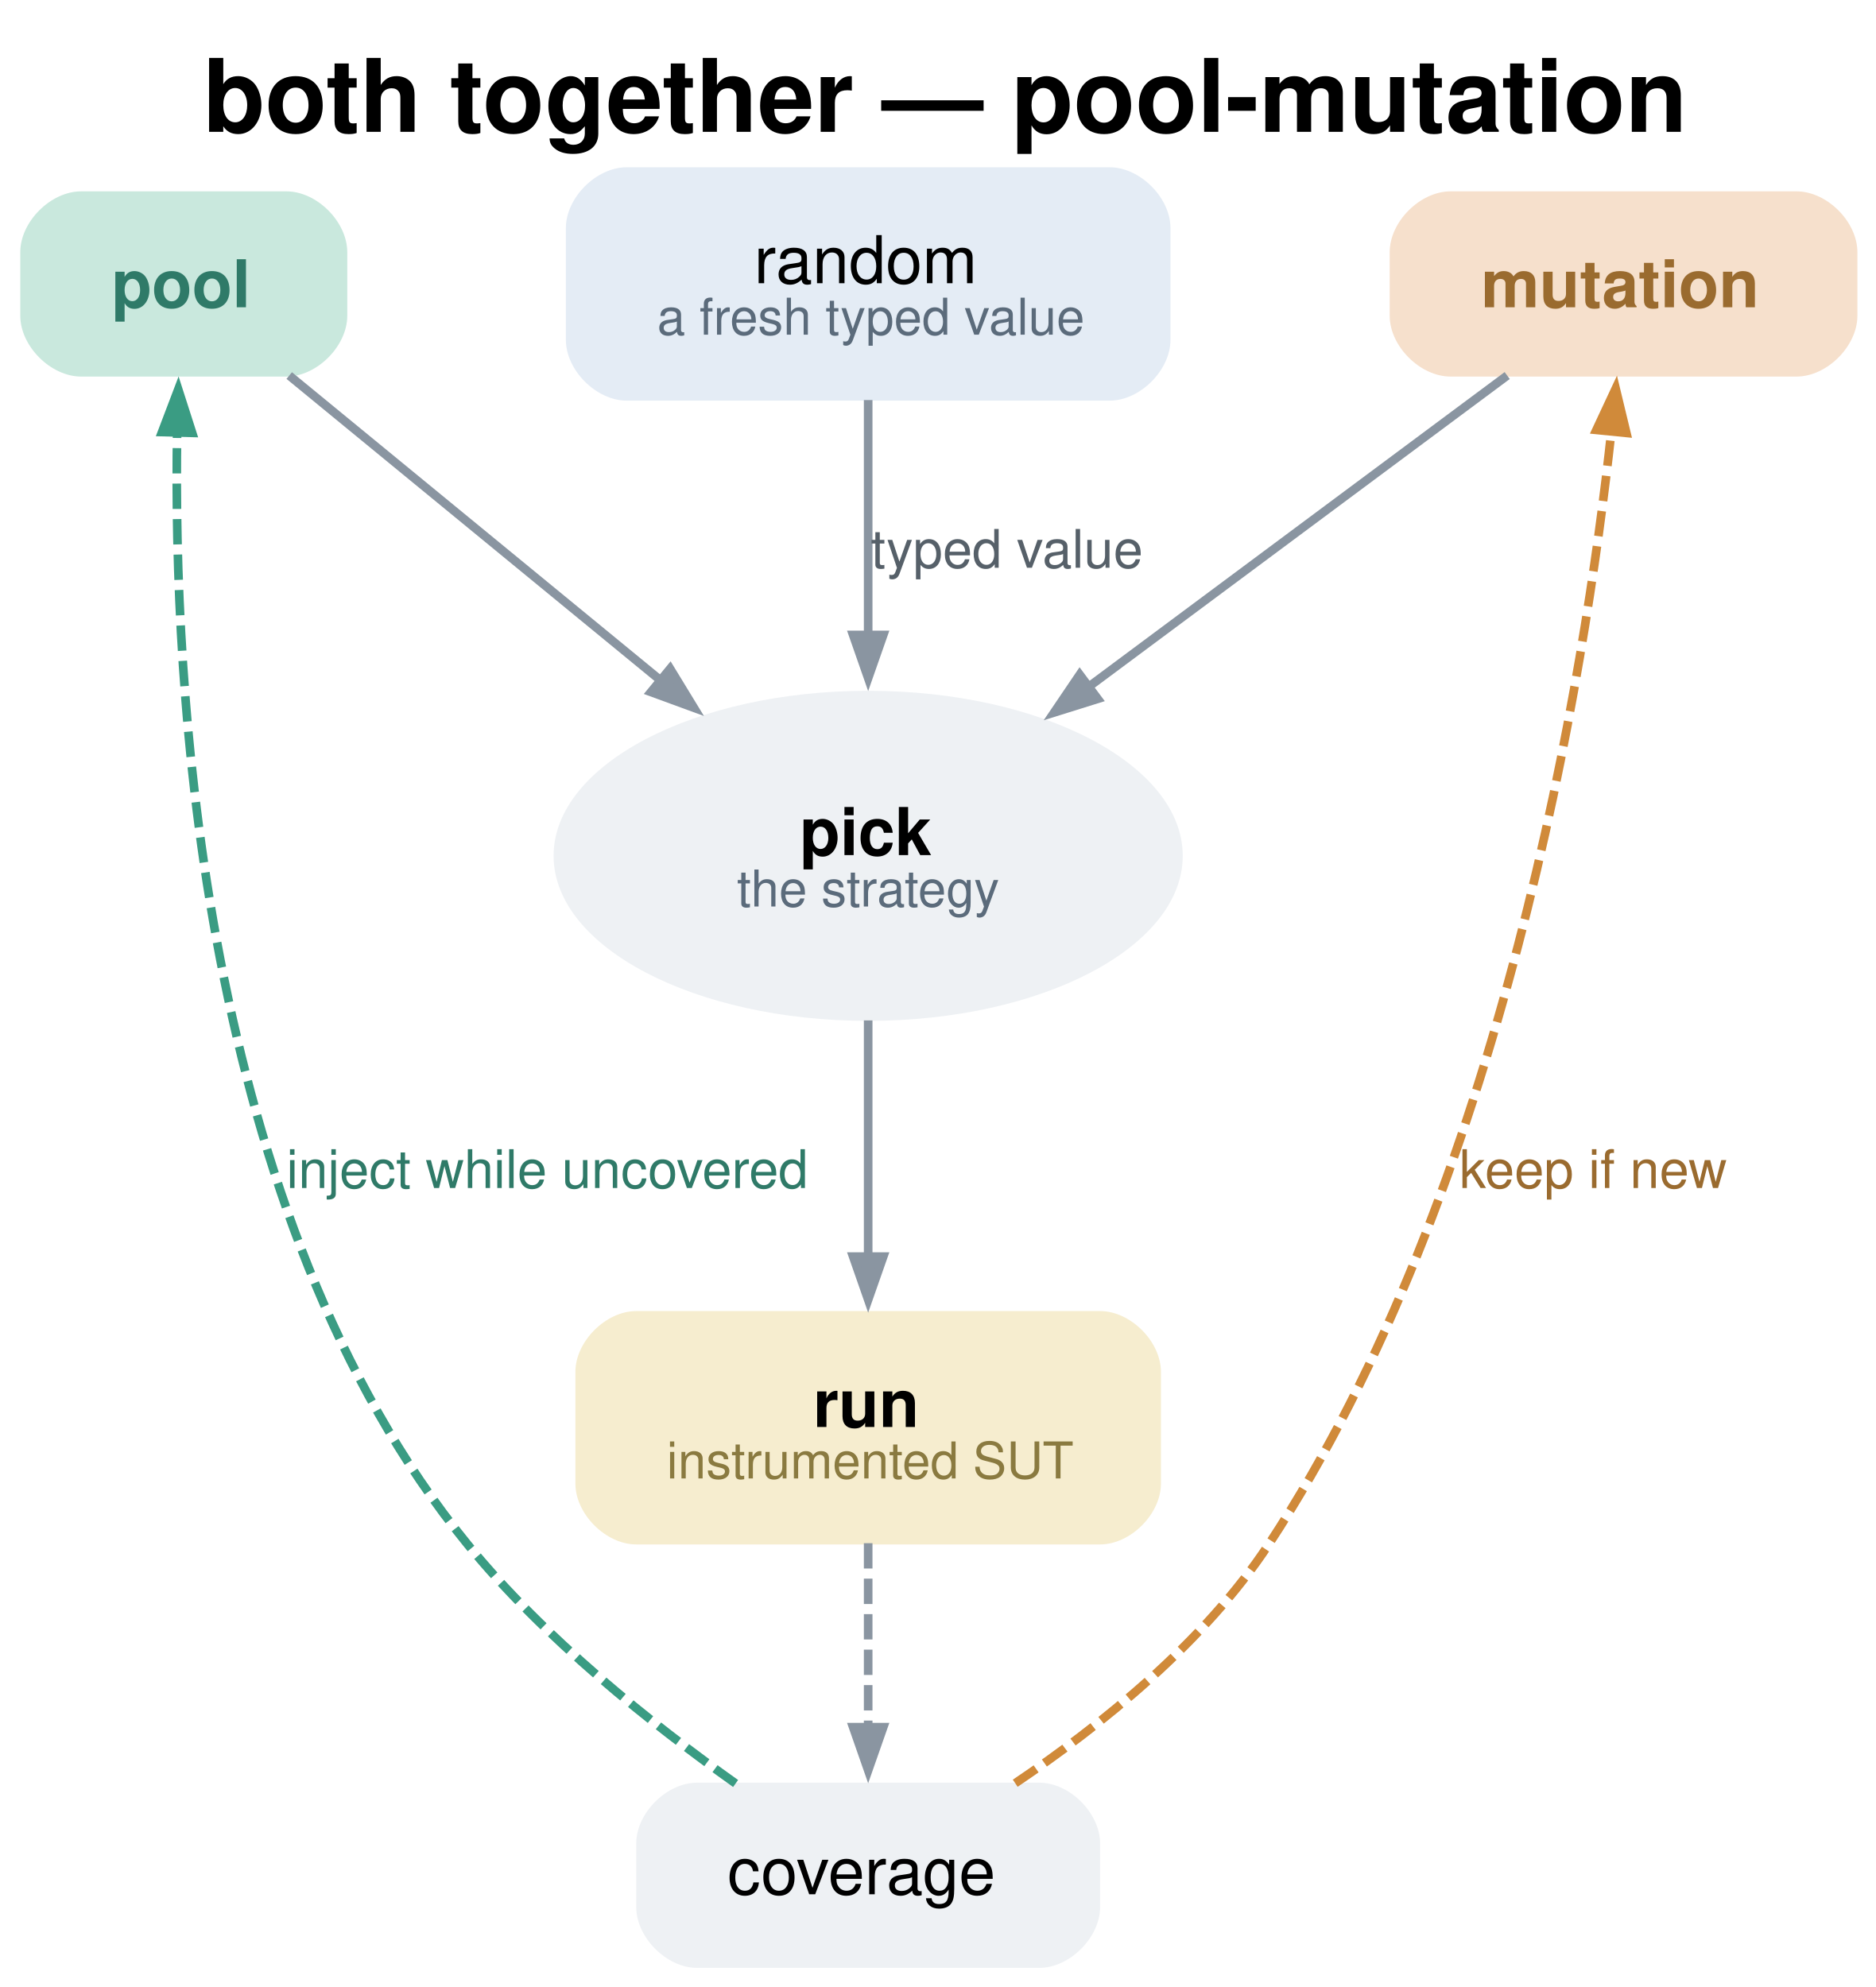
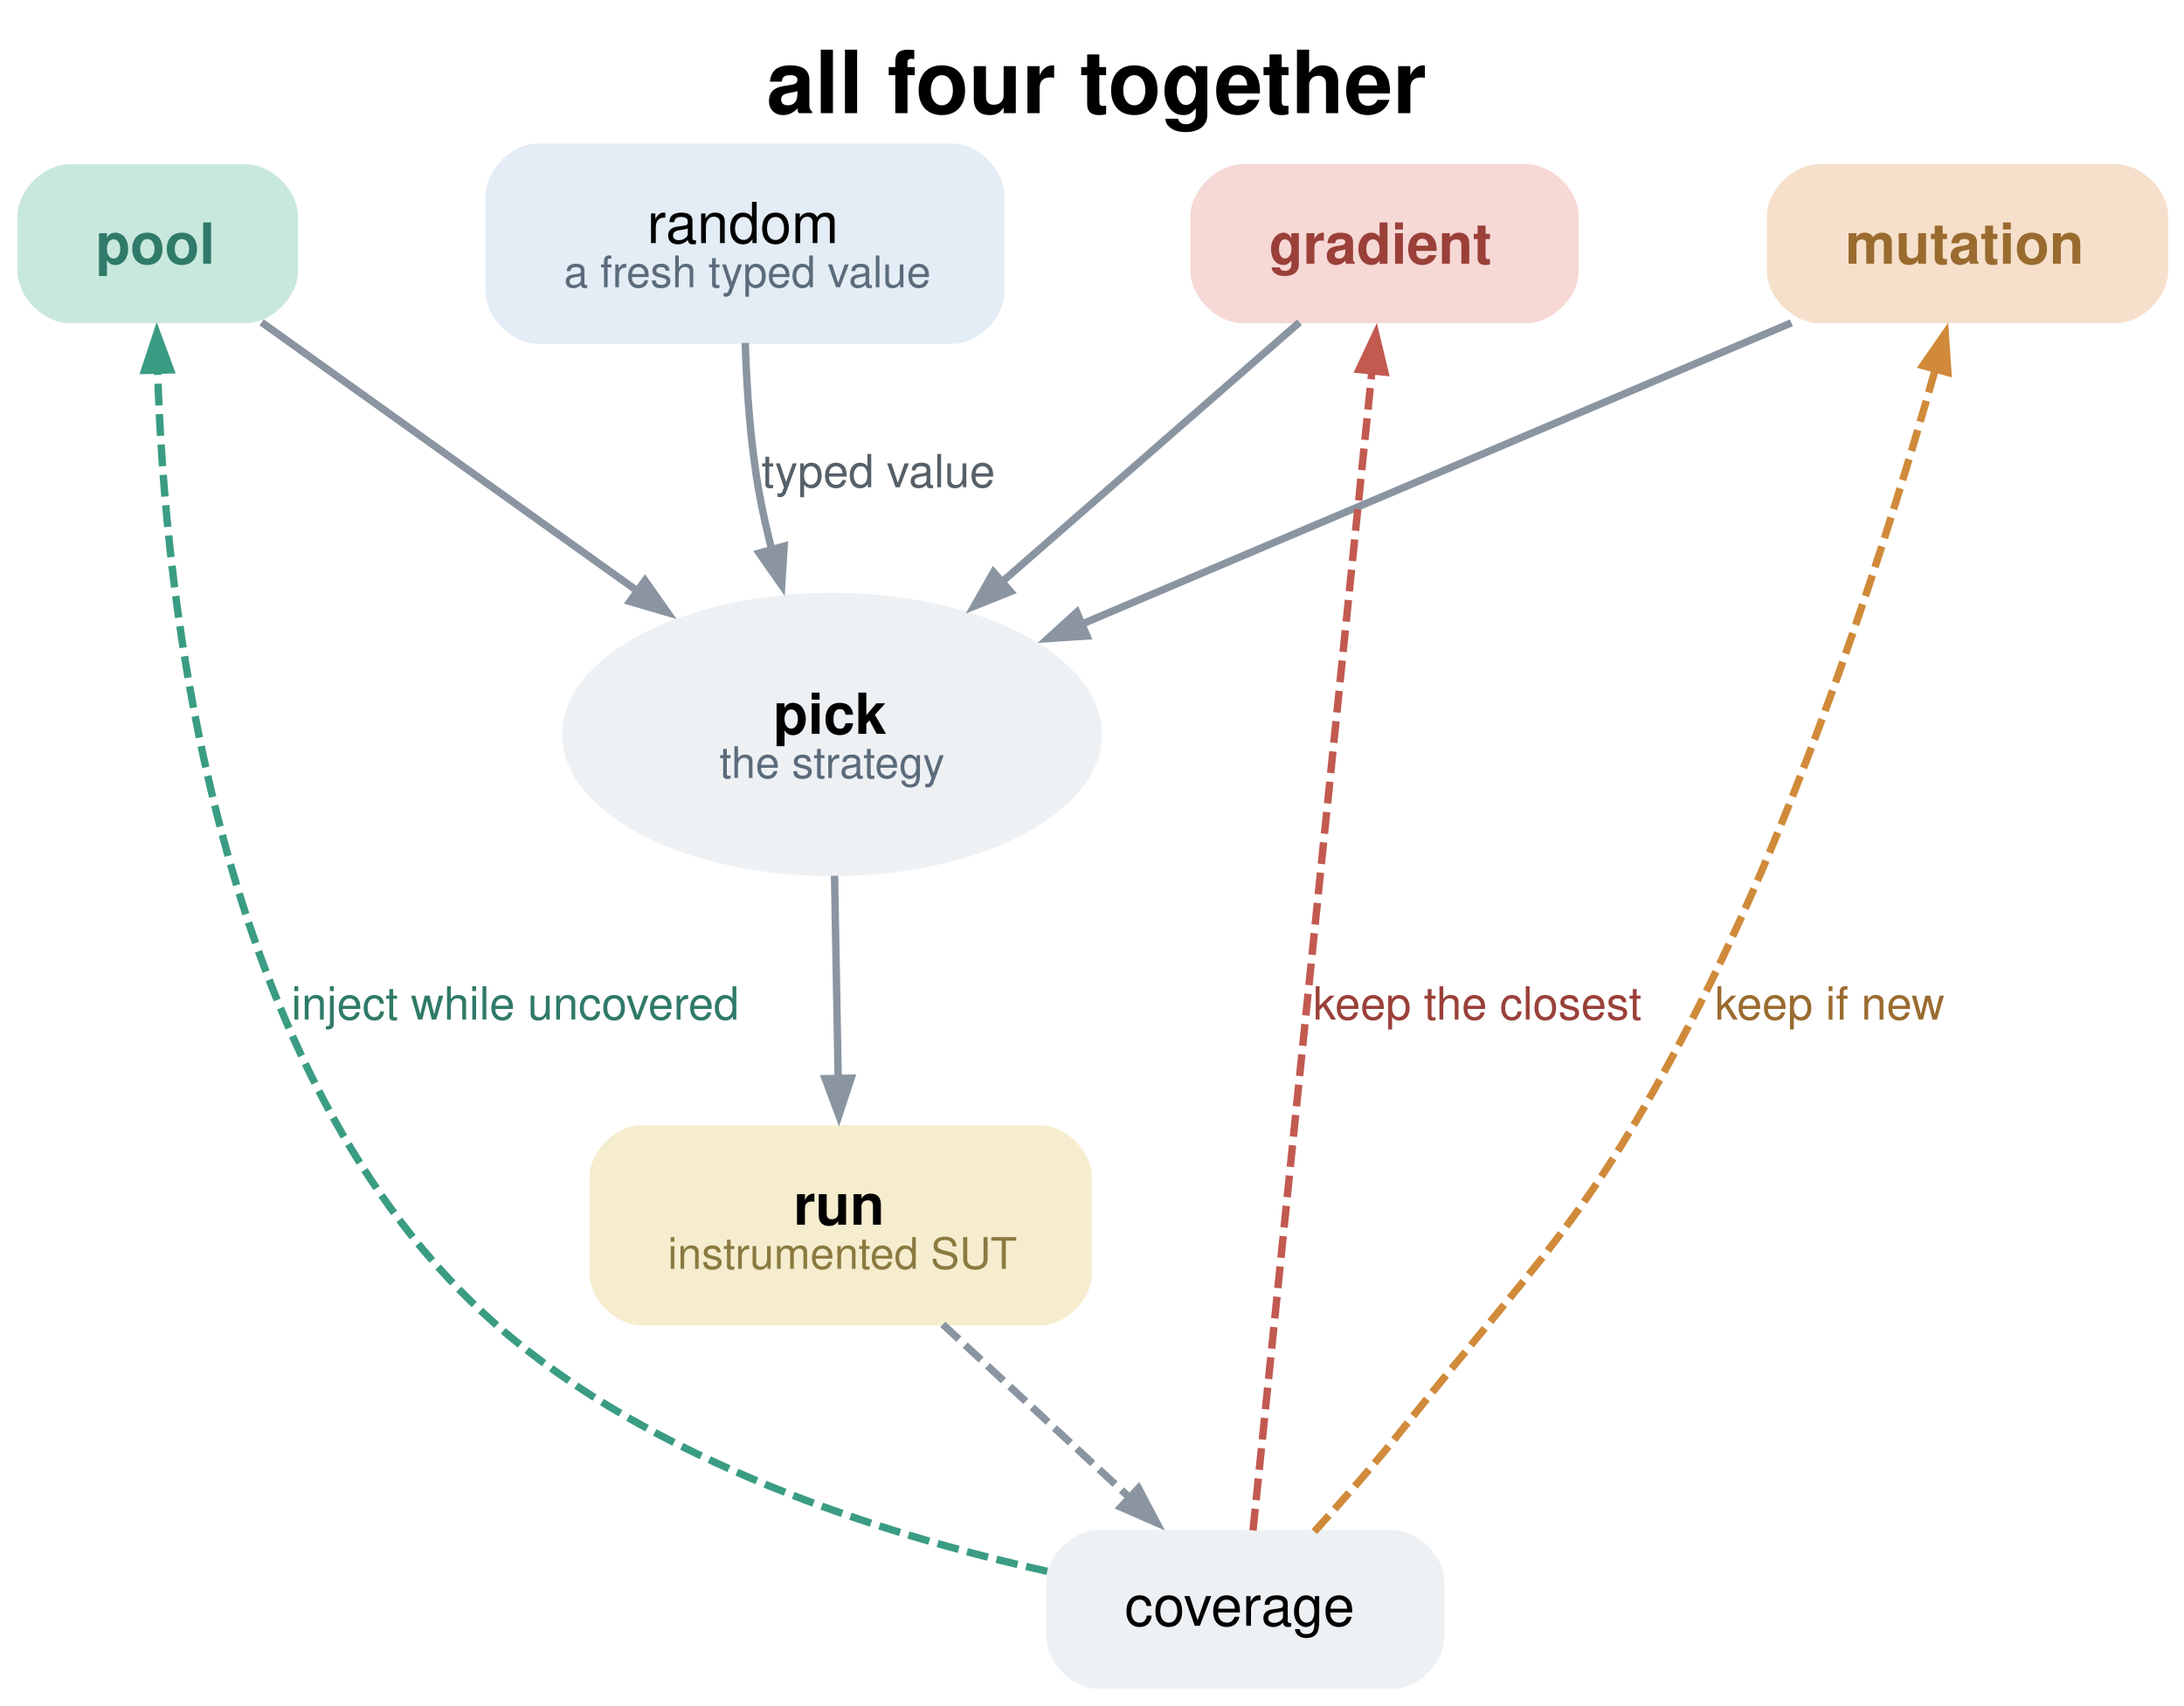
- <svg xmlns="http://www.w3.org/2000/svg" width="370pt" height="392pt" viewBox="0.00 0.00 370.00 392.00">
+ <svg xmlns="http://www.w3.org/2000/svg" width="502pt" height="392pt" viewBox="0.00 0.00 502.00 392.00">
  <g id="graph0" class="graph" transform="scale(1 1) rotate(0) translate(4 388.23)">
-     <polygon fill="white" stroke="none" points="-4,4 -4,-388.23 366.38,-388.23 366.38,4 -4,4" />
-     <text xml:space="preserve" text-anchor="start" x="36.06" y="-362.23" font-family="Helvetica,sans-Serif" font-weight="bold" font-size="20.00">both together — pool-mutation</text>
+     <polygon fill="white" stroke="none" points="-4,4 -4,-388.23 498.38,-388.23 498.38,4 -4,4" />
+     <text xml:space="preserve" text-anchor="start" x="172.19" y="-362.23" font-family="Helvetica,sans-Serif" font-weight="bold" font-size="20.00">all four together</text>
    <g id="node1" class="node">
      <path fill="#e4ecf5" stroke="black" stroke-width="0" d="M214.88,-355.23C214.88,-355.23 119.62,-355.23 119.62,-355.23 113.62,-355.23 107.62,-349.23 107.62,-343.23 107.62,-343.23 107.62,-321.19 107.62,-321.19 107.62,-315.19 113.62,-309.19 119.62,-309.19 119.62,-309.19 214.88,-309.19 214.88,-309.19 220.88,-309.19 226.88,-315.19 226.88,-321.19 226.88,-321.19 226.88,-343.23 226.88,-343.23 226.88,-349.23 220.88,-355.23 214.88,-355.23" />
      <text xml:space="preserve" text-anchor="start" x="144.75" y="-332.36" font-family="Helvetica,sans-Serif" font-size="13.00">random</text>
      <text xml:space="preserve" text-anchor="start" x="125.62" y="-322.21" font-family="Helvetica,sans-Serif" font-size="10.00" fill="#5b6b7b">a fresh typed value</text>
    </g>
-     <g id="node4" class="node">
-       <ellipse fill="#eef1f4" stroke="black" stroke-width="0" cx="167.25" cy="-219.39" rx="62.05" ry="32.56" />
-       <text xml:space="preserve" text-anchor="start" x="153.75" y="-219.54" font-family="Helvetica,sans-Serif" font-weight="bold" font-size="13.00">pick</text>
-       <text xml:space="preserve" text-anchor="start" x="141.38" y="-209.39" font-family="Helvetica,sans-Serif" font-size="10.00" fill="#5b6b7b">the strategy</text>
+     <g id="node5" class="node">
+       <ellipse fill="#eef1f4" stroke="black" stroke-width="0" cx="187.25" cy="-219.39" rx="62.05" ry="32.56" />
+       <text xml:space="preserve" text-anchor="start" x="173.75" y="-219.54" font-family="Helvetica,sans-Serif" font-weight="bold" font-size="13.00">pick</text>
+       <text xml:space="preserve" text-anchor="start" x="161.38" y="-209.39" font-family="Helvetica,sans-Serif" font-size="10.00" fill="#5b6b7b">the strategy</text>
    </g>
    <g id="edge1" class="edge">
-       <path fill="none" stroke="#8a95a1" stroke-width="1.7" d="M167.25,-309.31C167.25,-295.99 167.25,-278.52 167.25,-262.6" />
-       <polygon fill="#8a95a1" stroke="#8a95a1" stroke-width="1.7" points="170.23,-262.96 167.25,-254.46 164.28,-262.96 170.23,-262.96" />
-       <text xml:space="preserve" text-anchor="middle" x="194.62" y="-276.22" font-family="Helvetica,sans-Serif" font-size="10.50" fill="#566069">typed value</text>
+       <path fill="none" stroke="#8a95a1" stroke-width="1.7" d="M167.29,-309.42C167.62,-298.93 168.48,-286.21 170.5,-274.94 171.29,-270.55 172.32,-266.02 173.48,-261.53" />
+       <polygon fill="#8a95a1" stroke="#8a95a1" stroke-width="1.7" points="176.24,-262.69 175.68,-253.7 170.51,-261.08 176.24,-262.69" />
+       <text xml:space="preserve" text-anchor="middle" x="197.88" y="-276.22" font-family="Helvetica,sans-Serif" font-size="10.50" fill="#566069">typed value</text>
    </g>
    <g id="node2" class="node">
      <path fill="#c9e8dd" stroke="black" stroke-width="0" d="M52.5,-350.48C52.5,-350.48 12,-350.48 12,-350.48 6,-350.48 0,-344.48 0,-338.48 0,-338.48 0,-325.94 0,-325.94 0,-319.94 6,-313.94 12,-313.94 12,-313.94 52.5,-313.94 52.5,-313.94 58.5,-313.94 64.5,-319.94 64.5,-325.94 64.5,-325.94 64.5,-338.48 64.5,-338.48 64.5,-344.48 58.5,-350.48 52.5,-350.48" />
      <text xml:space="preserve" text-anchor="start" x="18" y="-327.61" font-family="Helvetica,sans-Serif" font-weight="bold" font-size="13.00" fill="#2f7a68">pool</text>
    </g>
    <g id="edge2" class="edge">
-       <path fill="none" stroke="#8a95a1" stroke-width="1.7" d="M53.05,-314.14C72.57,-298.11 102.3,-273.7 126.54,-253.81" />
-       <polygon fill="#8a95a1" stroke="#8a95a1" stroke-width="1.7" points="128.18,-256.3 132.87,-248.61 124.41,-251.71 128.18,-256.3" />
+       <path fill="none" stroke="#8a95a1" stroke-width="1.7" d="M56.13,-314.14C79.12,-297.7 114.45,-272.44 142.65,-252.28" />
+       <polygon fill="#8a95a1" stroke="#8a95a1" stroke-width="1.7" points="144.25,-254.79 149.44,-247.42 140.79,-249.95 144.25,-254.79" />
    </g>
    <g id="node3" class="node">
-       <path fill="#f6e0cc" stroke="black" stroke-width="0" d="M350.38,-350.48C350.38,-350.48 282.12,-350.48 282.12,-350.48 276.12,-350.48 270.12,-344.48 270.12,-338.48 270.12,-338.48 270.12,-325.94 270.12,-325.94 270.12,-319.94 276.12,-313.94 282.12,-313.94 282.12,-313.94 350.38,-313.94 350.38,-313.94 356.38,-313.94 362.38,-319.94 362.38,-325.94 362.38,-325.94 362.38,-338.48 362.38,-338.48 362.38,-344.48 356.38,-350.48 350.38,-350.48" />
-       <text xml:space="preserve" text-anchor="start" x="288.12" y="-327.61" font-family="Helvetica,sans-Serif" font-weight="bold" font-size="13.00" fill="#9a6b2f">mutation</text>
+       <path fill="#f6e0cc" stroke="black" stroke-width="0" d="M482.38,-350.48C482.38,-350.48 414.12,-350.48 414.12,-350.48 408.12,-350.48 402.12,-344.48 402.12,-338.48 402.12,-338.48 402.12,-325.94 402.12,-325.94 402.12,-319.94 408.12,-313.94 414.12,-313.94 414.12,-313.94 482.38,-313.94 482.38,-313.94 488.38,-313.94 494.38,-319.94 494.38,-325.94 494.38,-325.94 494.38,-338.48 494.38,-338.48 494.38,-344.48 488.38,-350.48 482.38,-350.48" />
+       <text xml:space="preserve" text-anchor="start" x="420.12" y="-327.61" font-family="Helvetica,sans-Serif" font-weight="bold" font-size="13.00" fill="#9a6b2f">mutation</text>
    </g>
    <g id="edge3" class="edge">
-       <path fill="none" stroke="#8a95a1" stroke-width="1.7" d="M293.3,-314.14C271.37,-297.83 237.75,-272.82 210.75,-252.74" />
-       <polygon fill="#8a95a1" stroke="#8a95a1" stroke-width="1.7" points="212.53,-250.36 203.93,-247.67 208.98,-255.13 212.53,-250.36" />
+       <path fill="none" stroke="#8a95a1" stroke-width="1.7" d="M407.76,-314.02C363.95,-295.42 293.77,-265.62 244.37,-244.64" />
+       <polygon fill="#8a95a1" stroke="#8a95a1" stroke-width="1.7" points="245.83,-242.03 236.84,-241.44 243.5,-247.5 245.83,-242.03" />
    </g>
-     <g id="node5" class="node">
-       <path fill="#f6edcf" stroke="black" stroke-width="0" d="M213,-129.58C213,-129.58 121.5,-129.58 121.5,-129.58 115.5,-129.58 109.5,-123.58 109.5,-117.58 109.5,-117.58 109.5,-95.54 109.5,-95.54 109.5,-89.54 115.5,-83.54 121.5,-83.54 121.5,-83.54 213,-83.54 213,-83.54 219,-83.54 225,-89.54 225,-95.54 225,-95.54 225,-117.58 225,-117.58 225,-123.58 219,-129.58 213,-129.58" />
-       <text xml:space="preserve" text-anchor="start" x="156.38" y="-106.71" font-family="Helvetica,sans-Serif" font-weight="bold" font-size="13.00">run</text>
-       <text xml:space="preserve" text-anchor="start" x="127.5" y="-96.56" font-family="Helvetica,sans-Serif" font-size="10.00" fill="#8a7a40">instrumented SUT</text>
+     <g id="node4" class="node">
+       <path fill="#f6d8d5" stroke="black" stroke-width="0" d="M346.88,-350.48C346.88,-350.48 281.62,-350.48 281.62,-350.48 275.62,-350.48 269.62,-344.48 269.62,-338.48 269.62,-338.48 269.62,-325.94 269.62,-325.94 269.62,-319.94 275.62,-313.94 281.62,-313.94 281.62,-313.94 346.88,-313.94 346.88,-313.94 352.88,-313.94 358.88,-319.94 358.88,-325.94 358.88,-325.94 358.88,-338.48 358.88,-338.48 358.88,-344.48 352.88,-350.48 346.88,-350.48" />
+       <text xml:space="preserve" text-anchor="start" x="287.62" y="-327.61" font-family="Helvetica,sans-Serif" font-weight="bold" font-size="13.00" fill="#9a4039">gradient</text>
    </g>
    <g id="edge4" class="edge">
-       <path fill="none" stroke="#8a95a1" stroke-width="1.7" d="M167.25,-186.92C167.25,-172.24 167.25,-154.77 167.25,-139.97" />
-       <polygon fill="#8a95a1" stroke="#8a95a1" stroke-width="1.7" points="170.23,-140.33 167.25,-131.83 164.28,-140.33 170.23,-140.33" />
+       <path fill="none" stroke="#8a95a1" stroke-width="1.7" d="M294.68,-314.14C276.47,-298.24 248.78,-274.08 226.08,-254.27" />
+       <polygon fill="#8a95a1" stroke="#8a95a1" stroke-width="1.7" points="228.27,-252.23 219.91,-248.88 224.36,-256.71 228.27,-252.23" />
    </g>
    <g id="node6" class="node">
-       <path fill="#eef1f4" stroke="black" stroke-width="0" d="M201,-36.54C201,-36.54 133.5,-36.54 133.5,-36.54 127.5,-36.54 121.5,-30.54 121.5,-24.54 121.5,-24.54 121.5,-12 121.5,-12 121.5,-6 127.5,0 133.5,0 133.5,0 201,0 201,0 207,0 213,-6 213,-12 213,-12 213,-24.54 213,-24.54 213,-30.54 207,-36.54 201,-36.54" />
-       <text xml:space="preserve" text-anchor="start" x="139.5" y="-14.52" font-family="Helvetica,sans-Serif" font-size="13.00">coverage</text>
+       <path fill="#f6edcf" stroke="black" stroke-width="0" d="M235,-129.58C235,-129.58 143.5,-129.58 143.5,-129.58 137.5,-129.58 131.5,-123.58 131.5,-117.58 131.5,-117.58 131.5,-95.54 131.5,-95.54 131.5,-89.54 137.5,-83.54 143.5,-83.54 143.5,-83.54 235,-83.54 235,-83.54 241,-83.54 247,-89.54 247,-95.54 247,-95.54 247,-117.58 247,-117.58 247,-123.58 241,-129.58 235,-129.58" />
+       <text xml:space="preserve" text-anchor="start" x="178.38" y="-106.71" font-family="Helvetica,sans-Serif" font-weight="bold" font-size="13.00">run</text>
+       <text xml:space="preserve" text-anchor="start" x="149.5" y="-96.56" font-family="Helvetica,sans-Serif" font-size="10.00" fill="#8a7a40">instrumented SUT</text>
    </g>
    <g id="edge5" class="edge">
-       <path fill="none" stroke="#8a95a1" stroke-width="1.7" stroke-dasharray="5,2" d="M167.25,-83.79C167.25,-72.66 167.25,-59 167.25,-47.12" />
-       <polygon fill="#8a95a1" stroke="#8a95a1" stroke-width="1.7" points="170.23,-47.49 167.25,-38.99 164.28,-47.49 170.23,-47.49" />
+       <path fill="none" stroke="#8a95a1" stroke-width="1.7" d="M187.82,-186.92C188.08,-172.24 188.4,-154.77 188.67,-139.97" />
+       <polygon fill="#8a95a1" stroke="#8a95a1" stroke-width="1.7" points="191.63,-140.38 188.81,-131.83 185.68,-140.27 191.63,-140.38" />
+     </g>
+     <g id="node7" class="node">
+       <path fill="#eef1f4" stroke="black" stroke-width="0" d="M316,-36.54C316,-36.54 248.5,-36.54 248.5,-36.54 242.5,-36.54 236.5,-30.54 236.5,-24.54 236.5,-24.54 236.5,-12 236.5,-12 236.5,-6 242.5,0 248.5,0 248.5,0 316,0 316,0 322,0 328,-6 328,-12 328,-12 328,-24.54 328,-24.54 328,-30.54 322,-36.54 316,-36.54" />
+       <text xml:space="preserve" text-anchor="start" x="254.5" y="-14.52" font-family="Helvetica,sans-Serif" font-size="13.00">coverage</text>
    </g>
    <g id="edge6" class="edge">
-       <path fill="none" stroke="#3a9c83" stroke-width="1.7" stroke-dasharray="5,2" d="M141.1,-36.38C124.48,-48.18 103.34,-65.04 88.25,-83.54 35.37,-148.37 30.12,-253.2 30.94,-303.09" />
-       <polygon fill="#3a9c83" stroke="#3a9c83" stroke-width="1.7" points="27.96,-302.99 31.16,-311.4 33.91,-302.83 27.96,-302.99" />
-       <text xml:space="preserve" text-anchor="middle" x="103.96" y="-153.86" font-family="Helvetica,sans-Serif" font-size="10.50" fill="#2f7a68">inject while uncovered</text>
+       <path fill="none" stroke="#8a95a1" stroke-width="1.7" stroke-dasharray="5,2" d="M212.72,-83.79C225.82,-71.63 242.18,-56.45 255.74,-43.86" />
+       <polygon fill="#8a95a1" stroke="#8a95a1" stroke-width="1.7" points="257.68,-46.13 261.89,-38.16 253.63,-41.77 257.68,-46.13" />
    </g>
    <g id="edge7" class="edge">
-       <path fill="none" stroke="#d08a3a" stroke-width="1.7" stroke-dasharray="5,2" d="M196.26,-36.43C213.14,-47.81 233.52,-64.19 246.25,-83.54 292.51,-153.9 308.6,-254.89 313.86,-303.28" />
-       <polygon fill="#d08a3a" stroke="#d08a3a" stroke-width="1.7" points="310.89,-303.41 314.7,-311.57 316.81,-302.82 310.89,-303.41" />
-       <text xml:space="preserve" text-anchor="middle" x="310.26" y="-153.86" font-family="Helvetica,sans-Serif" font-size="10.50" fill="#9a6b2f">keep if new</text>
+       <path fill="none" stroke="#3a9c83" stroke-width="1.7" stroke-dasharray="5,2" d="M236.72,-27.02C199.12,-35.42 146.26,-52.07 110.25,-83.54 45.06,-140.51 33.78,-251.38 32.22,-303.22" />
+       <polygon fill="#3a9c83" stroke="#3a9c83" stroke-width="1.7" points="29.24,-303.08 32.06,-311.64 35.19,-303.2 29.24,-303.08" />
+       <text xml:space="preserve" text-anchor="middle" x="114.43" y="-153.86" font-family="Helvetica,sans-Serif" font-size="10.50" fill="#2f7a68">inject while uncovered</text>
+     </g>
+     <g id="edge8" class="edge">
+       <path fill="none" stroke="#d08a3a" stroke-width="1.7" stroke-dasharray="5,2" d="M298.1,-36.15C304.54,-43.22 311.94,-51.62 318.25,-59.54 349.86,-99.18 360.82,-107.62 384.25,-152.58 410.7,-203.32 430.72,-267.44 440.86,-303.43" />
+       <polygon fill="#d08a3a" stroke="#d08a3a" stroke-width="1.7" points="437.98,-304.19 443.12,-311.59 443.72,-302.61 437.98,-304.19" />
+       <text xml:space="preserve" text-anchor="middle" x="416.56" y="-153.86" font-family="Helvetica,sans-Serif" font-size="10.50" fill="#9a6b2f">keep if new</text>
+     </g>
+     <g id="edge9" class="edge">
+       <path fill="none" stroke="#c25a50" stroke-width="1.7" stroke-dasharray="5,2" d="M284.01,-36.43C289.27,-87.71 304.9,-240.1 311.38,-303.28" />
+       <polygon fill="#c25a50" stroke="#c25a50" stroke-width="1.7" points="308.39,-303.28 312.22,-311.44 314.31,-302.68 308.39,-303.28" />
+       <text xml:space="preserve" text-anchor="middle" x="335.58" y="-153.86" font-family="Helvetica,sans-Serif" font-size="10.50" fill="#9a4039">keep the closest</text>
    </g>
  </g>
</svg>
